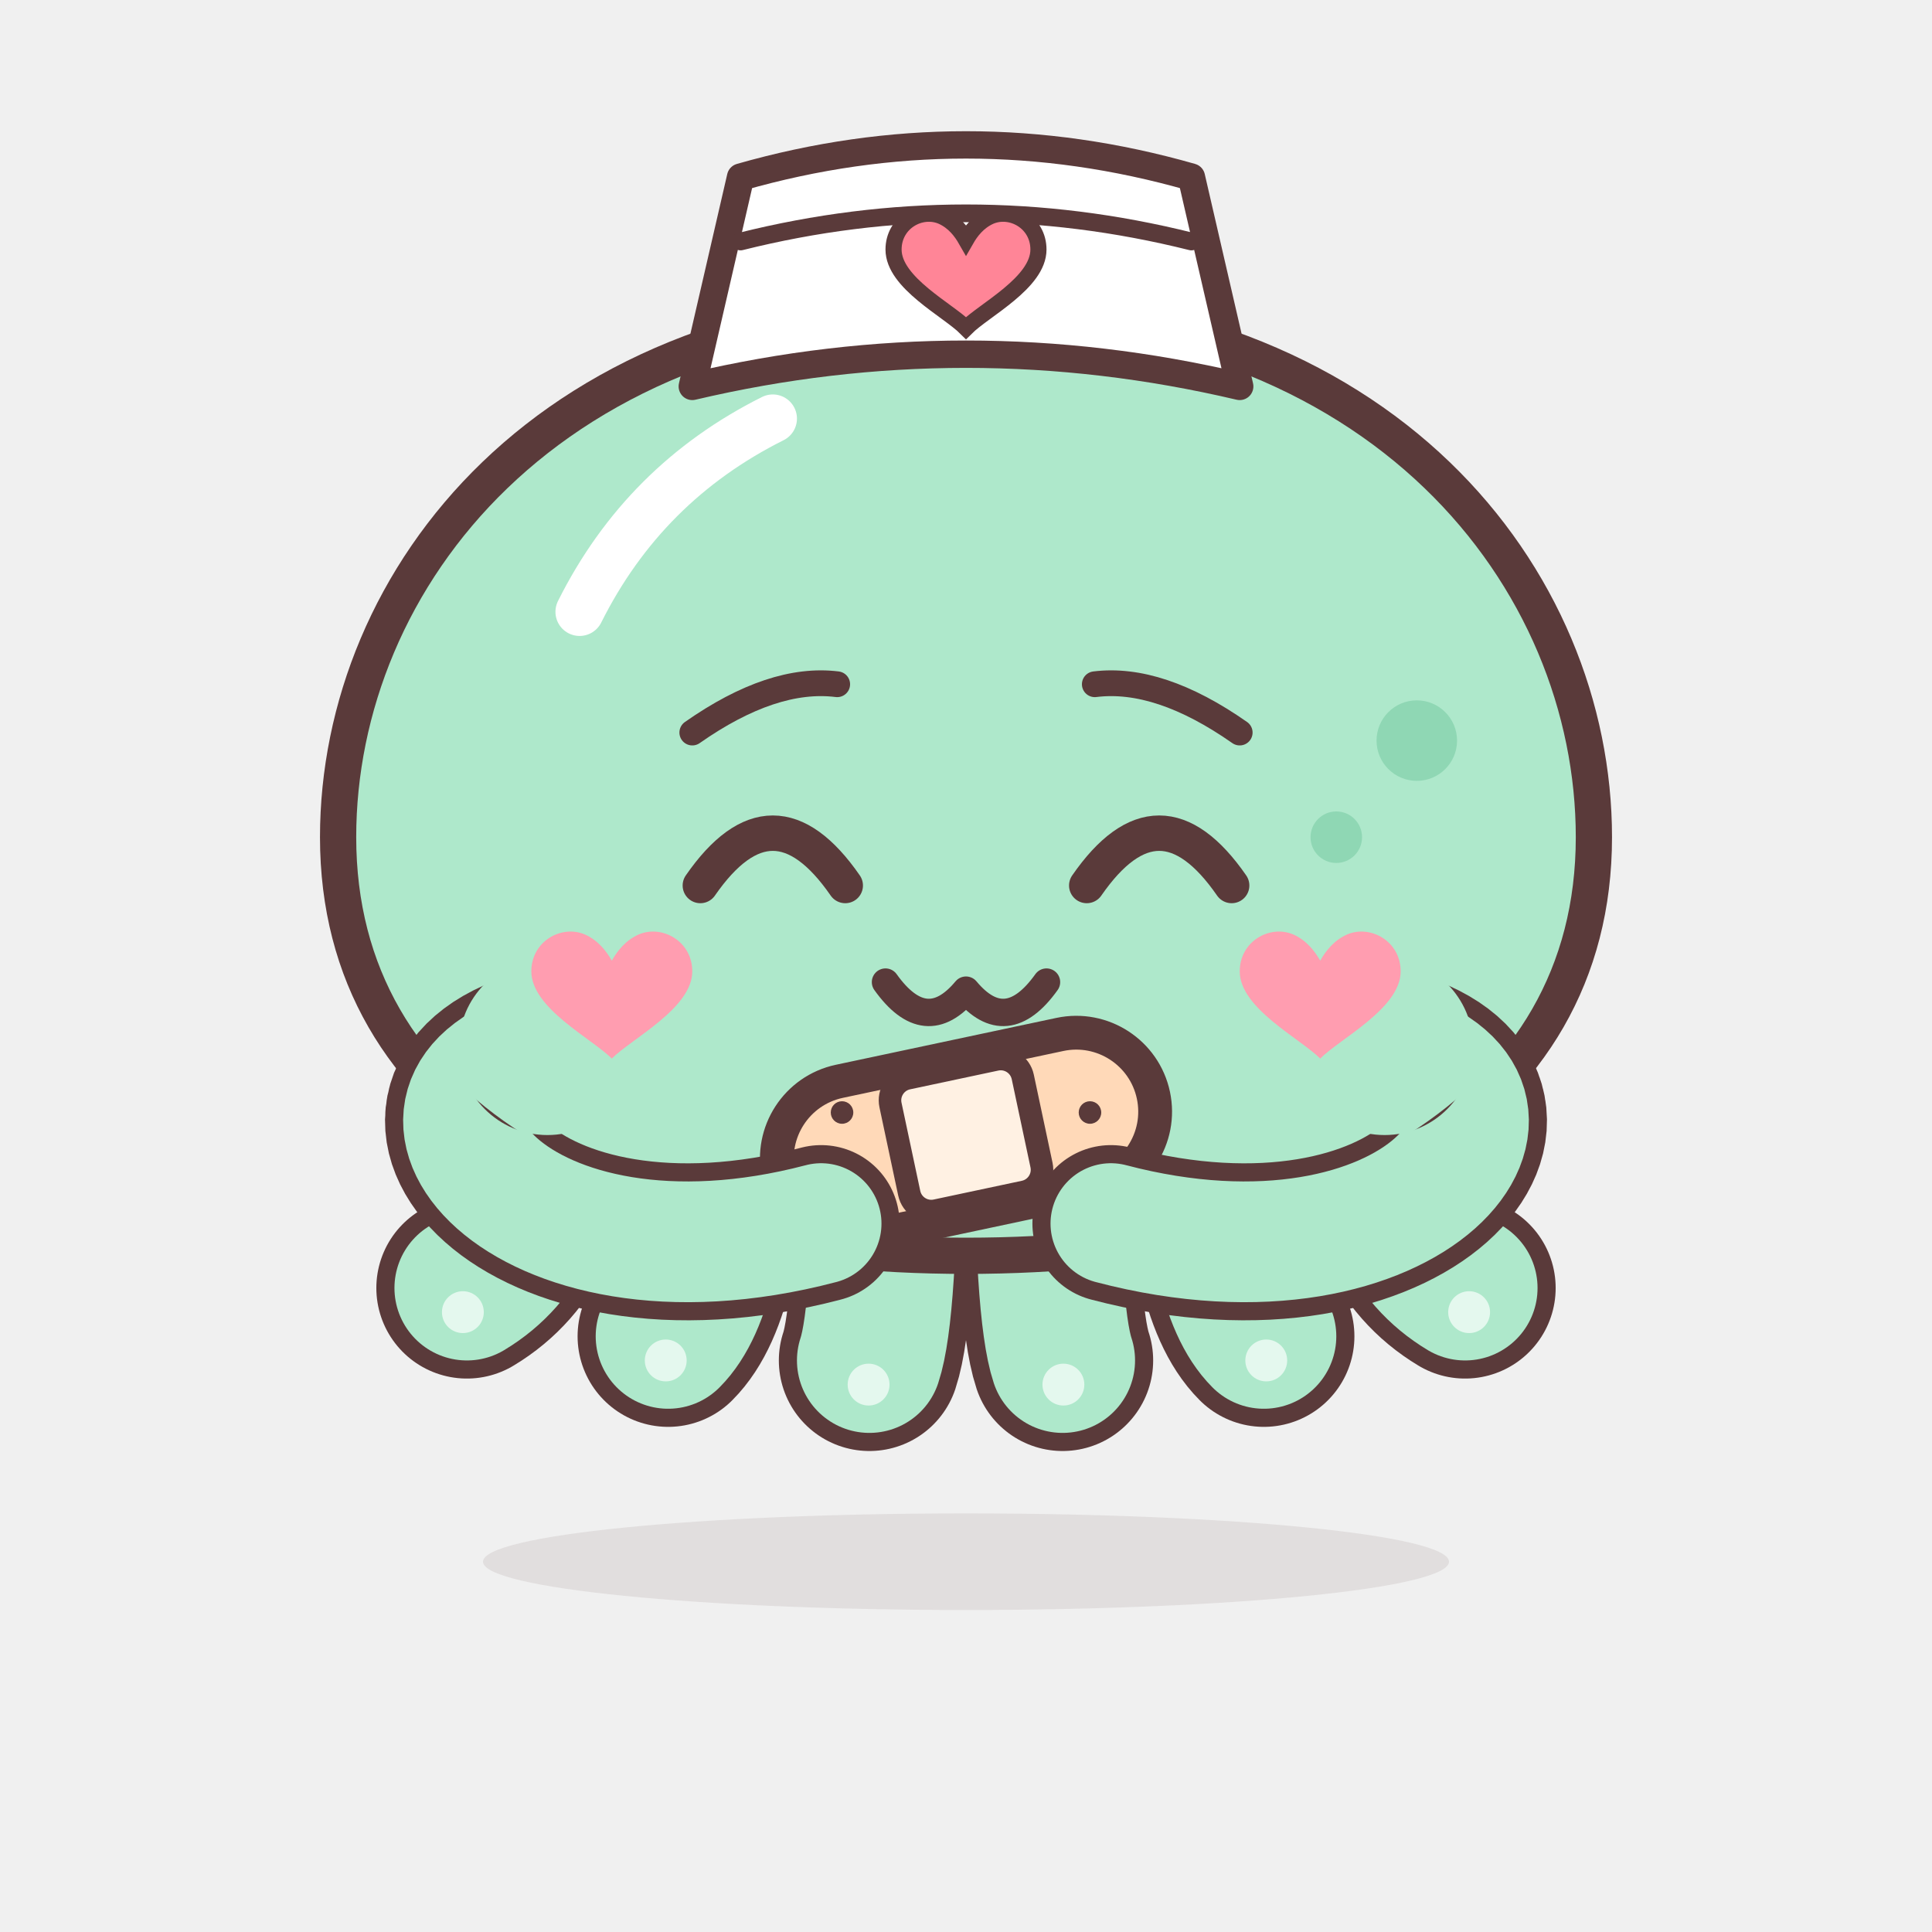
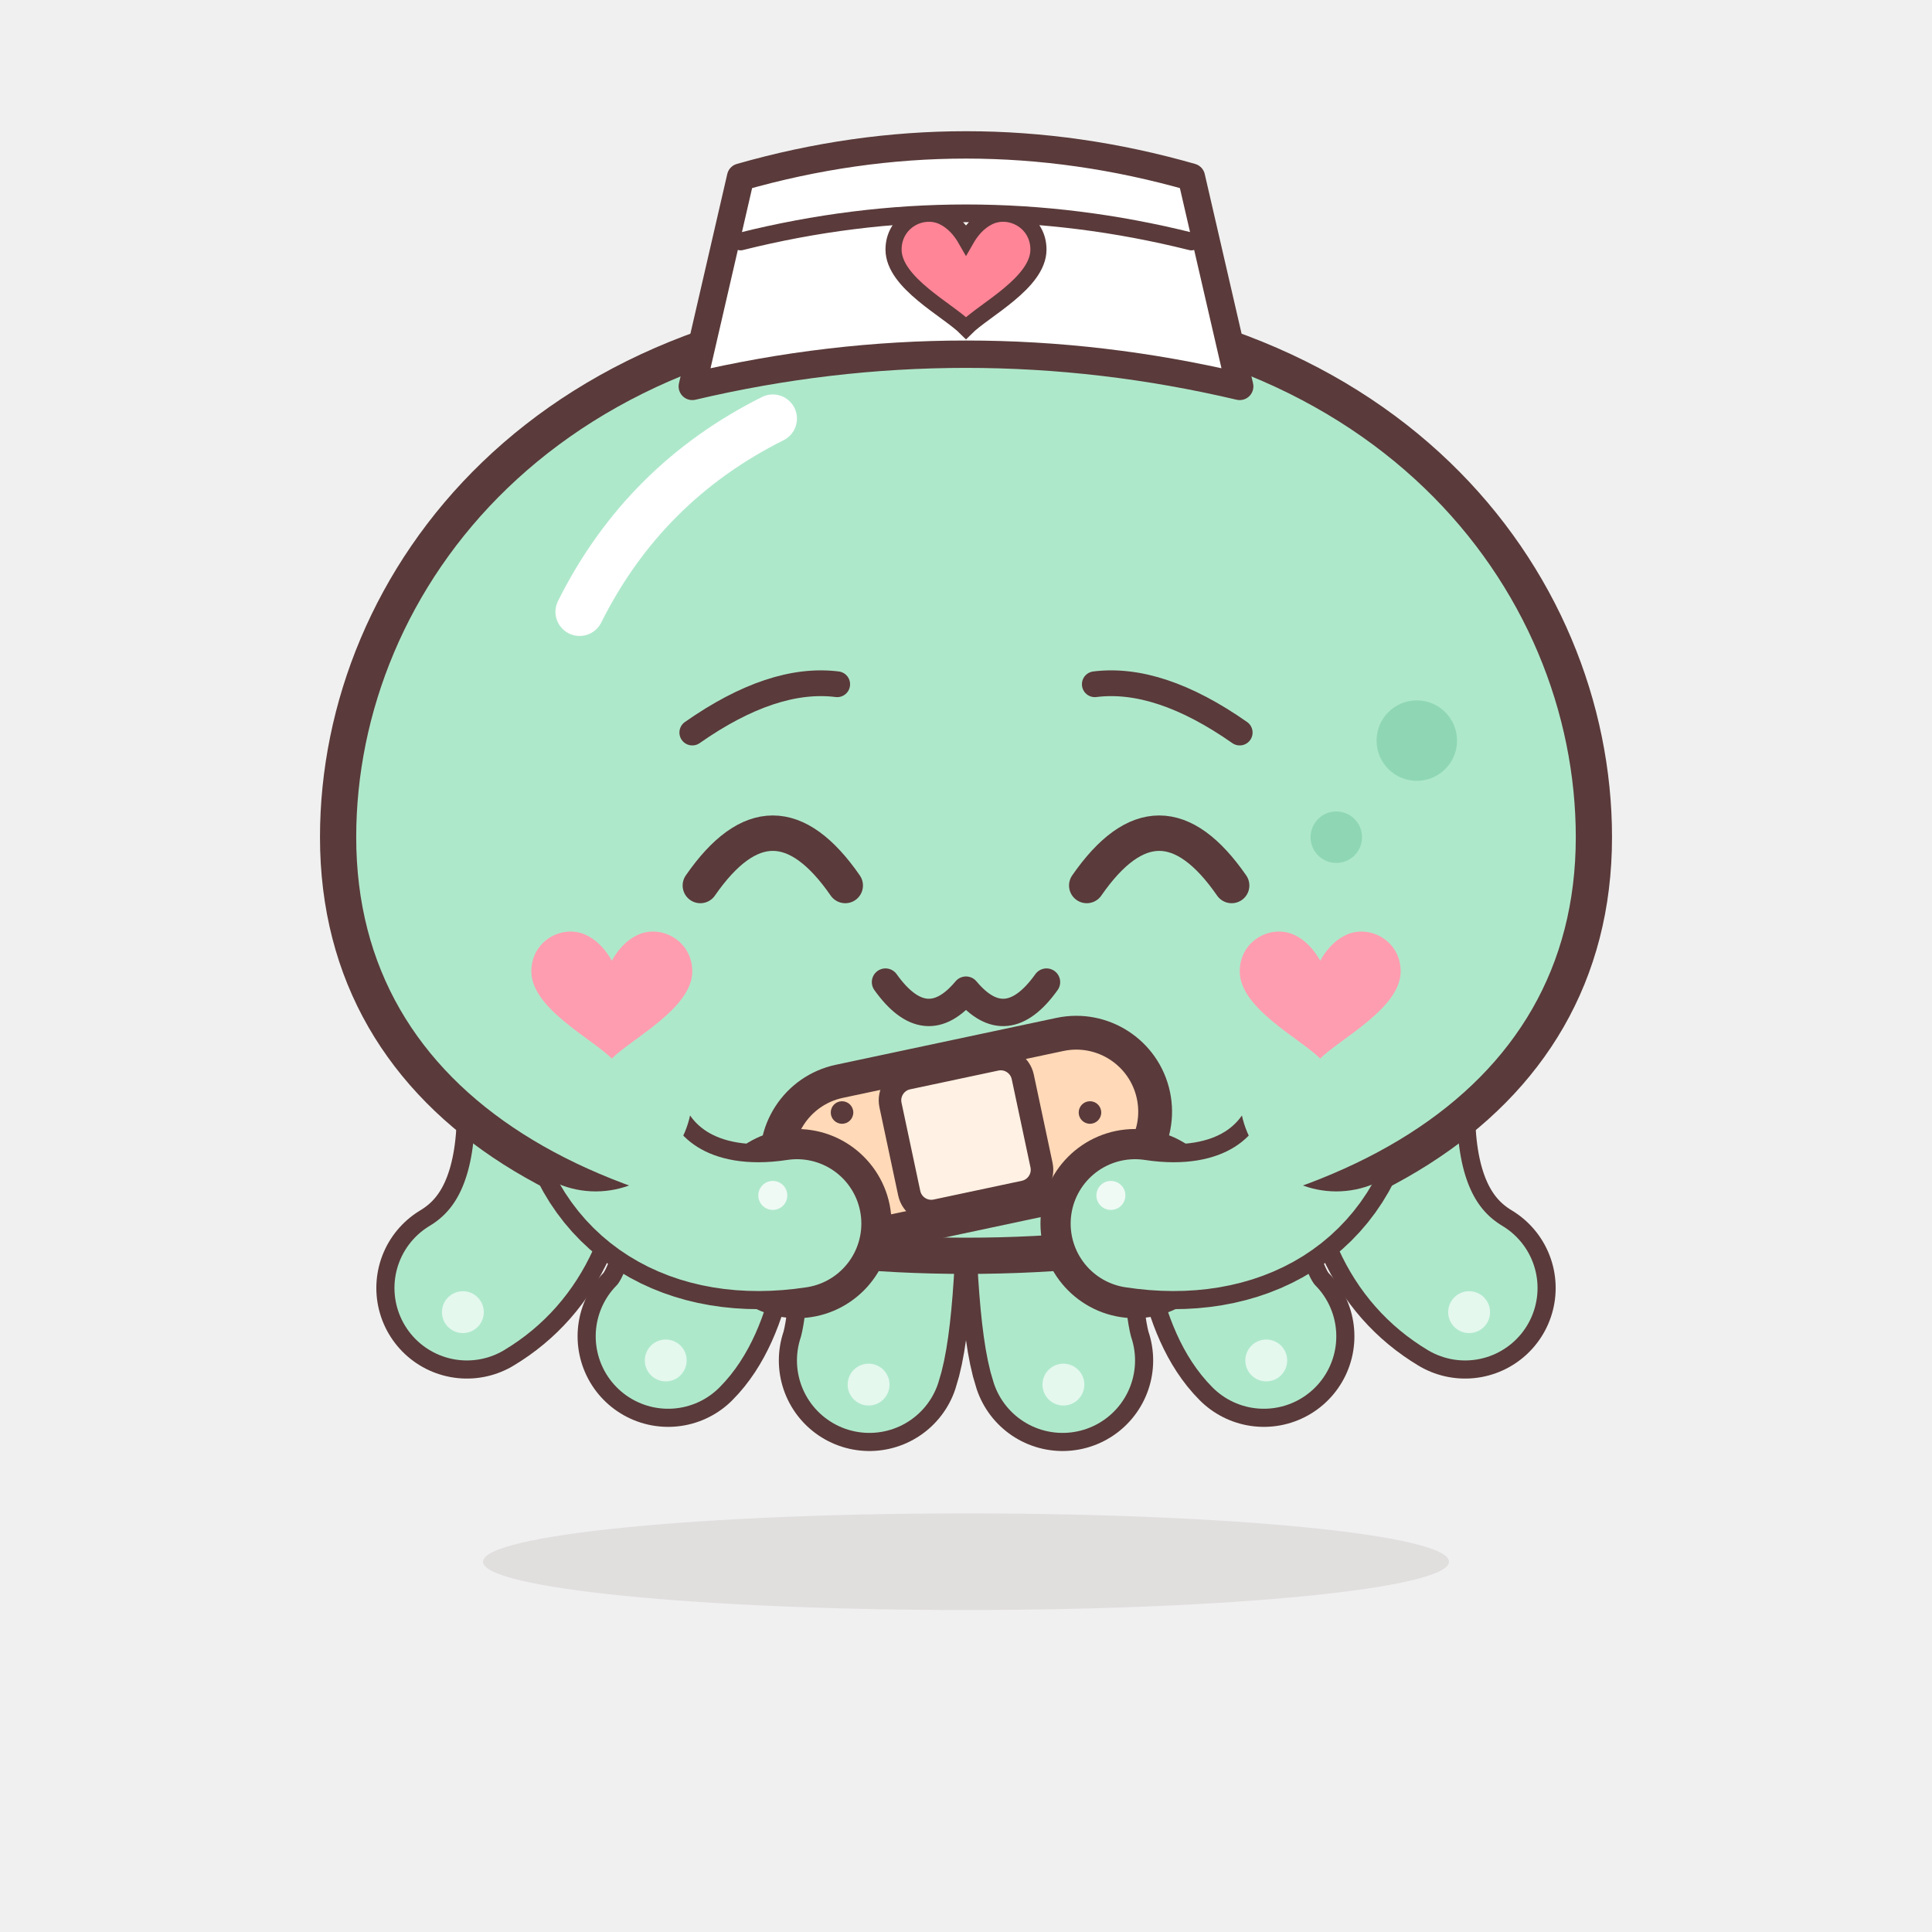
<svg xmlns="http://www.w3.org/2000/svg" viewBox="0 0 240 240" width="240" height="240">
  <ellipse cx="120" cy="194" rx="60" ry="6" fill="#5A3A3A" opacity="0.10" />
  <g fill="none" stroke-linecap="round" stroke-linejoin="round">
    <g stroke="#5A3A3A" stroke-width="22.5">
      <path d="M68 138 Q 68 154, 58 160" />
      <path d="M89 138 Q 89 160, 83 166" />
      <path d="M110 138 Q 110 163, 108 169" />
      <path d="M130 138 Q 130 163, 132 169" />
      <path d="M151 138 Q 151 160, 157 166" />
      <path d="M172 138 Q 172 154, 182 160" />
    </g>
    <g stroke="#AEE8CB" stroke-width="18">
      <path d="M68 138 Q 68 154, 58 160" />
      <path d="M89 138 Q 89 160, 83 166" />
      <path d="M110 138 Q 110 163, 108 169" />
      <path d="M130 138 Q 130 163, 132 169" />
      <path d="M151 138 Q 151 160, 157 166" />
      <path d="M172 138 Q 172 154, 182 160" />
    </g>
  </g>
  <g fill="none" stroke-linecap="round" stroke-linejoin="round">
    <g stroke="#5A3A3A" stroke-width="19.5" />
    <g stroke="#AEE8CB" stroke-width="15" />
  </g>
  <g fill="#E4F8EE">
    <circle cx="57.5" cy="163" r="2.6" />
    <circle cx="82.7" cy="169" r="2.6" />
    <circle cx="107.9" cy="172" r="2.6" />
    <circle cx="132.1" cy="172" r="2.6" />
    <circle cx="157.3" cy="169" r="2.6" />
    <circle cx="182.5" cy="163" r="2.6" />
  </g>
  <path d="M120 38 C 172 38, 198 72, 198 104 C 198 138, 166 156, 120 156 C 74 156, 42 138, 42 104 C 42 72, 68 38, 120 38 Z" fill="#AEE8CB" stroke="#5A3A3A" stroke-width="4.5" />
  <g fill="#8FD7B4">
    <circle cx="176" cy="92" r="5" />
    <circle cx="166" cy="104" r="3.2" />
  </g>
  <path d="M72 76 Q 80 60, 96 52" fill="none" stroke="#FFFFFF" stroke-width="6" stroke-linecap="round" />
  <path d="M86 48 L 92 22 Q 120 14, 148 22 L 154 48 Q 120 40, 86 48 Z" fill="#FFFFFF" stroke="#5A3A3A" stroke-width="3.4" stroke-linejoin="round" />
  <path d="M92 30 Q 120 23, 148 30" fill="none" stroke="#5A3A3A" stroke-width="2.2" stroke-linecap="round" stroke-linejoin="round" />
  <path transform="translate(120 34) scale(0.750)" d="M0 9 C -3 6, -12 1.5, -12 -4 C -12 -8.5, -7.5 -11, -4 -9.5 C -2 -8.6, -0.8 -7, 0 -5.6 C 0.8 -7, 2 -8.6, 4 -9.5 C 7.5 -11, 12 -8.5, 12 -4 C 12 1.5, 3 6, 0 9 Z" fill="#FF8597" stroke="#5A3A3A" stroke-width="2.67" />
  <path transform="translate(76 124) scale(0.833)" d="M0 9 C -3 6, -12 1.5, -12 -4 C -12 -8.5, -7.5 -11, -4 -9.5 C -2 -8.6, -0.8 -7, 0 -5.6 C 0.8 -7, 2 -8.6, 4 -9.5 C 7.5 -11, 12 -8.5, 12 -4 C 12 1.5, 3 6, 0 9 Z" fill="#FF9DB0" />
  <path transform="translate(164 124) scale(0.833)" d="M0 9 C -3 6, -12 1.5, -12 -4 C -12 -8.5, -7.5 -11, -4 -9.5 C -2 -8.6, -0.8 -7, 0 -5.6 C 0.8 -7, 2 -8.6, 4 -9.5 C 7.5 -11, 12 -8.5, 12 -4 C 12 1.5, 3 6, 0 9 Z" fill="#FF9DB0" />
  <path d="M86 91 Q 96 84, 104 85" fill="none" stroke="#5A3A3A" stroke-width="3.2" stroke-linecap="round" stroke-linejoin="round" />
  <path d="M154 91 Q 144 84, 136 85" fill="none" stroke="#5A3A3A" stroke-width="3.2" stroke-linecap="round" stroke-linejoin="round" />
  <path d="M87 110 Q 96 97, 105 110" fill="none" stroke="#5A3A3A" stroke-width="4.4" stroke-linecap="round" stroke-linejoin="round" />
  <path d="M135 110 Q 144 97, 153 110" fill="none" stroke="#5A3A3A" stroke-width="4.4" stroke-linecap="round" stroke-linejoin="round" />
  <path d="M110 122 Q 115 129, 120 123 Q 125 129, 130 122" fill="none" stroke="#5A3A3A" stroke-width="3.4" stroke-linecap="round" stroke-linejoin="round" />
  <g transform="translate(120 141) scale(1.4) translate(-120 -141)">
    <rect x="103" y="134" width="34" height="14" rx="7" fill="#FFD9B8" stroke="#5A3A3A" stroke-width="3" transform="rotate(-12 120 141)" />
    <rect x="114" y="135" width="12" height="12" rx="2" fill="#FFF1E3" stroke="#5A3A3A" stroke-width="2" transform="rotate(-12 120 141)" />
    <circle cx="108" cy="143" r="1" fill="#5A3A3A" />
    <circle cx="109" cy="139" r="1" fill="#5A3A3A" />
    <circle cx="131" cy="139" r="1" fill="#5A3A3A" />
    <circle cx="132" cy="143" r="1" fill="#5A3A3A" />
  </g>
  <mask id="ISFJ-arms" maskUnits="userSpaceOnUse" x="0" y="0" width="240" height="240">
    <rect width="240" height="240" fill="#fff" />
-     <circle cx="68.0" cy="130.0" r="11" fill="#000" />
-     <circle cx="172.0" cy="130.0" r="11" fill="#000" />
+     <circle cx="74.0" cy="136.0" r="12" fill="#000" />
+     <circle cx="166.0" cy="136.0" r="12" fill="#000" />
  </mask>
  <g mask="url(#ISFJ-arms)">
-     <g fill="none" stroke-linecap="round" stroke-linejoin="round">
-       <g stroke="#5A3A3A" stroke-width="19.5">
-         <path d="M68 130 C 44 136, 64 162, 102 152" />
-         <path d="M172 130 C 196 136, 176 162, 138 152" />
-       </g>
-       <g stroke="#AEE8CB" stroke-width="15">
-         <path d="M68 130 C 44 136, 64 162, 102 152" />
-         <path d="M172 130 C 196 136, 176 162, 138 152" />
-       </g>
+     <g stroke="#5A3A3A" stroke-width="20.5" fill="none" stroke-linecap="round">
+       <path d="M74 136 C 76 148, 86 154, 99 152" />
+       <path d="M166 136 C 164 148, 154 154, 141 152" />
    </g>
+     <circle cx="99.0" cy="152.0" r="11.75" fill="#5A3A3A" />
+     <circle cx="141.0" cy="152.0" r="11.75" fill="#5A3A3A" />
+     <g stroke="#AEE8CB" stroke-width="16" fill="none" stroke-linecap="round">
+       <path d="M74 136 C 76 148, 86 154, 99 152" />
+       <path d="M166 136 C 164 148, 154 154, 141 152" />
+     </g>
+     <circle cx="99.0" cy="152.0" r="7.25" fill="#AEE8CB" />
+     <circle cx="141.0" cy="152.0" r="7.25" fill="#AEE8CB" />
+     <circle cx="96.0" cy="148.5" r="1.8" fill="#FFFFFF" opacity="0.8" />
+     <circle cx="138.0" cy="148.5" r="1.8" fill="#FFFFFF" opacity="0.8" />
  </g>
</svg>
